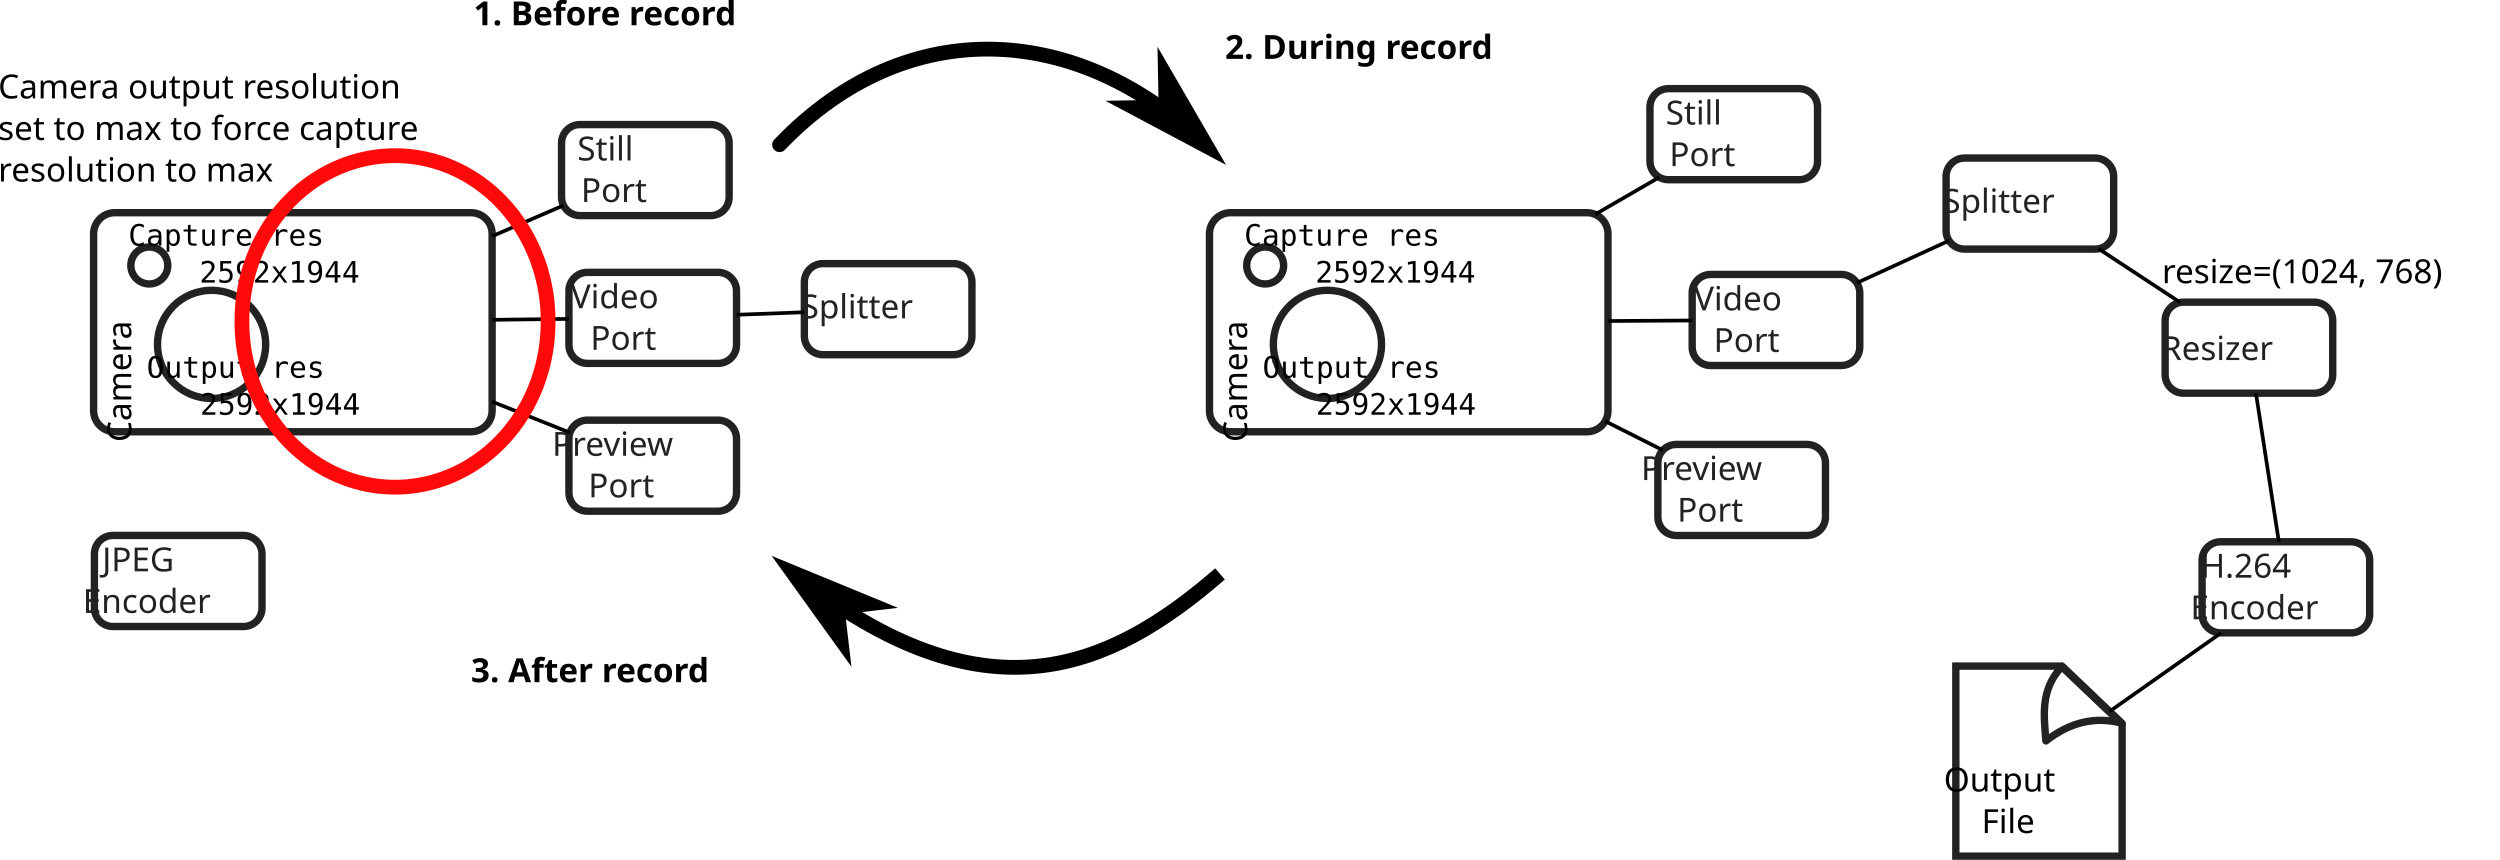
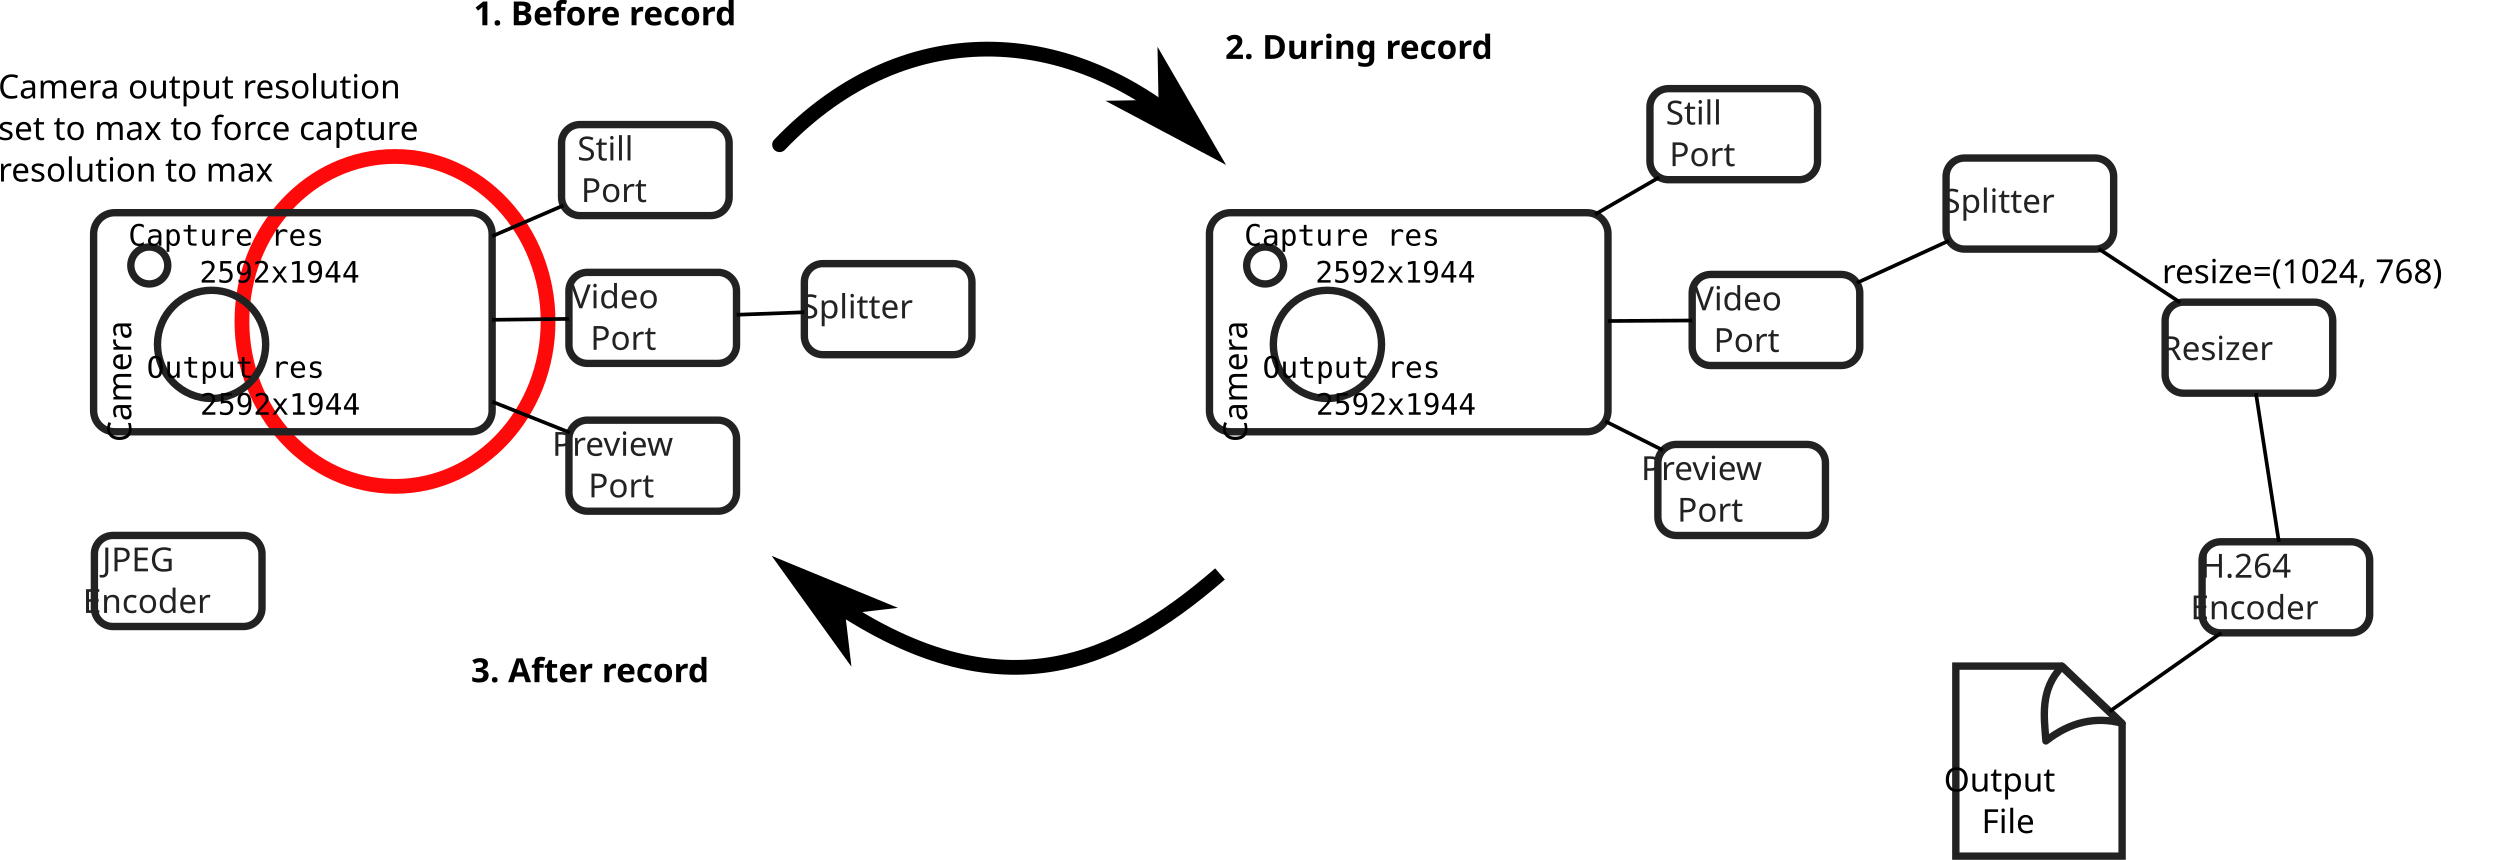
<svg xmlns="http://www.w3.org/2000/svg" width="676.61" height="232.708" id="svg7222" version="1.1">
  <defs id="defs7224">
    <marker orient="auto" refY="0" refX="0" id="Arrow1Mend" style="overflow:visible">
      <path id="path4771" d="M 0,0 5,-5 -12.5,0 5,5 0,0 z" style="fill-rule:evenodd;stroke:#000000;stroke-width:1pt" transform="matrix(-0.4,0,0,-0.4,-4,0)" />
    </marker>
  </defs>
  <g id="layer1" transform="translate(-10.23605,-56.58495)">
+     <path style="fill:none;stroke:#ff0a0a;stroke-width:4;stroke-linecap:round;stroke-linejoin:round;stroke-miterlimit:4;stroke-opacity:1;stroke-dasharray:none;stroke-dashoffset:0" id="path7410" d="m 160,102.005 c 0,24.656 -18.548,44.643 -41.429,44.643 -22.88,0 -41.429,-19.987 -41.429,-44.643 0,-24.656 18.548,-44.643 41.429,-44.643 22.88,0 41.429,19.987 41.429,44.643 z" transform="translate(-1.428571,41.57143)" />
    <g id="g3827" transform="translate(-19.14286,21.50254)">
      <rect ry="5" y="68.791" x="181.357" height="24.643" width="45.357" id="rect3764" style="fill:none;stroke:#222222;stroke-width:2;stroke-linecap:square;stroke-linejoin:miter;stroke-miterlimit:4;stroke-opacity:1;stroke-dasharray:none;stroke-dashoffset:0" />
      <text id="text3776" y="78.502" x="203.731" style="font-size:9px;font-style:normal;font-weight:normal;text-align:center;line-height:125%;letter-spacing:0px;word-spacing:0px;text-anchor:middle;fill:#222222;fill-opacity:1;stroke:none;font-family:Sans" xml:space="preserve">
        <tspan id="tspan3780" y="78.502" x="203.731">Still</tspan>
        <tspan y="89.752" x="203.731" id="tspan3863">Port</tspan>
      </text>
    </g>
    <g id="g3833" transform="translate(-17.14286,25.50254)">
      <rect style="fill:none;stroke:#222222;stroke-width:2;stroke-linecap:square;stroke-linejoin:miter;stroke-miterlimit:4;stroke-opacity:1;stroke-dasharray:none;stroke-dashoffset:0" id="rect3766" width="45.357" height="24.643" x="181.357" y="104.791" ry="5" />
      <text id="text3782" y="114.502" x="204.277" style="font-size:9px;font-style:normal;font-weight:normal;text-align:center;line-height:125%;letter-spacing:0px;word-spacing:0px;text-anchor:middle;fill:#222222;fill-opacity:1;stroke:none;font-family:Sans" xml:space="preserve">
        <tspan id="tspan3786" y="114.502" x="204.277">Video</tspan>
        <tspan y="125.752" x="204.277" id="tspan3867">Port</tspan>
      </text>
    </g>
    <g id="g3839" transform="translate(-17.14286,29.50254)">
      <rect ry="5" y="140.791" x="181.357" height="24.643" width="45.357" id="rect3768" style="fill:none;stroke:#222222;stroke-width:2;stroke-linecap:square;stroke-linejoin:miter;stroke-miterlimit:4;stroke-opacity:1;stroke-dasharray:none;stroke-dashoffset:0" />
      <text id="text3788" y="150.436" x="203.706" style="font-size:9px;font-style:normal;font-weight:normal;text-align:center;line-height:125%;letter-spacing:0px;word-spacing:0px;text-anchor:middle;fill:#222222;fill-opacity:1;stroke:none;font-family:Sans" xml:space="preserve">
        <tspan id="tspan3792" y="150.436" x="203.706">Preview</tspan>
        <tspan y="161.686" x="203.706" id="tspan3871">Port</tspan>
      </text>
    </g>
    <g transform="translate(-145.5696,132.7117)" id="g3847">
      <rect style="fill:none;stroke:#222222;stroke-width:2;stroke-linecap:square;stroke-linejoin:miter;stroke-miterlimit:4;stroke-opacity:1;stroke-dasharray:none;stroke-dashoffset:0" id="rect3849" width="45.357" height="24.643" x="181.357" y="68.791" ry="5" />
      <text xml:space="preserve" style="font-size:9px;font-style:normal;font-weight:normal;text-align:center;line-height:125%;letter-spacing:0px;word-spacing:0px;text-anchor:middle;fill:#222222;fill-opacity:1;stroke:none;font-family:Sans" x="203.731" y="78.502" id="text3851">
        <tspan x="203.731" y="78.502" id="tspan3855">JPEG</tspan>
        <tspan x="203.731" y="89.752" id="tspan3859">Encoder</tspan>
      </text>
    </g>
    <g id="g3873" transform="translate(424.859,134.426)">
      <rect ry="5" y="68.791" x="181.357" height="24.643" width="45.357" id="rect3875" style="fill:none;stroke:#222222;stroke-width:2;stroke-linecap:square;stroke-linejoin:miter;stroke-miterlimit:4;stroke-opacity:1;stroke-dasharray:none;stroke-dashoffset:0" />
      <text id="text3877" y="78.502" x="203.731" style="font-size:9px;font-style:normal;font-weight:normal;text-align:center;line-height:125%;letter-spacing:0px;word-spacing:0px;text-anchor:middle;fill:#222222;fill-opacity:1;stroke:none;font-family:Sans" xml:space="preserve">
        <tspan id="tspan3879" y="78.502" x="203.731">H.264</tspan>
        <tspan id="tspan3881" y="89.752" x="203.731">Encoder</tspan>
      </text>
    </g>
    <g id="g3906" transform="translate(-17.42675,41.14032)">
      <rect style="fill:none;stroke:#222222;stroke-width:2;stroke-linecap:square;stroke-linejoin:miter;stroke-miterlimit:4;stroke-opacity:1;stroke-dasharray:none;stroke-dashoffset:0" id="rect3885" width="45.357" height="24.643" x="245.357" y="86.791" ry="5" />
      <text xml:space="preserve" style="font-size:9px;font-style:normal;font-weight:normal;text-align:center;line-height:125%;letter-spacing:0px;word-spacing:0px;text-anchor:middle;fill:#222222;fill-opacity:1;stroke:none;font-family:Sans" x="267.743" y="101.595" id="text3887">
        <tspan x="267.743" y="101.595" id="tspan3891">Splitter</tspan>
      </text>
    </g>
    <g id="g3914" transform="translate(292.859,51.56889)">
      <rect ry="5" y="86.791" x="303.357" height="24.643" width="45.357" id="rect3897" style="fill:none;stroke:#222222;stroke-width:2;stroke-linecap:square;stroke-linejoin:miter;stroke-miterlimit:4;stroke-opacity:1;stroke-dasharray:none;stroke-dashoffset:0" />
      <text id="text3899" y="102.467" x="325.598" style="font-size:9px;font-style:normal;font-weight:normal;text-align:center;line-height:125%;letter-spacing:0px;word-spacing:0px;text-anchor:middle;fill:#222222;fill-opacity:1;stroke:none;font-family:Sans" xml:space="preserve">
        <tspan id="tspan3901" y="102.467" x="325.598">Resizer</tspan>
      </text>
    </g>
    <g transform="translate(14.85714,79.50254)" id="g3950">
      <rect ry="5.714" y="34.648" x="20.714" height="59.286" width="107.857" id="rect2985" style="fill:none;stroke:#222222;stroke-width:2;stroke-miterlimit:4;stroke-opacity:1;stroke-dasharray:none" />
-       <path transform="translate(-49.50001,-32.78572)" d="m 116.786,103.076 a 14.643,14.643 0 1 1 -29.286,0 14.643,14.643 0 1 1 29.286,0 z" id="path3755" style="fill:none;stroke:#222222;stroke-width:2;stroke-linecap:square;stroke-linejoin:miter;stroke-miterlimit:4;stroke-opacity:1;stroke-dasharray:none;stroke-dashoffset:0" />
+       <path transform="translate(-49.50001,-32.78572)" d="m 116.786,103.076 c 0,8.087 -6.556,14.643 -14.643,14.643 -8.087,0 -14.643,-6.556 -14.643,-14.643 0,-8.087 6.556,-14.643 14.643,-14.643 8.087,0 14.643,6.556 14.643,14.643 z" id="path3755" style="fill:none;stroke:#222222;stroke-width:2;stroke-linecap:square;stroke-linejoin:miter;stroke-miterlimit:4;stroke-opacity:1;stroke-dasharray:none;stroke-dashoffset:0" />
      <rect ry="5" y="43.934" x="30.786" height="10" width="10" id="rect3757" style="fill:none;stroke:#222222;stroke-width:2;stroke-linecap:square;stroke-linejoin:miter;stroke-miterlimit:4;stroke-opacity:1;stroke-dasharray:none;stroke-dashoffset:0" />
      <text id="text3919" y="43.565" x="126.43" style="font-size:8px;font-style:normal;font-variant:normal;font-weight:normal;font-stretch:normal;text-align:end;line-height:125%;letter-spacing:0px;word-spacing:0px;text-anchor:end;fill:#000000;fill-opacity:1;stroke:none;font-family:Monospace;-inkscape-font-specification:Monospace" xml:space="preserve">
        <tspan id="tspan3923" y="43.565" x="126.43">Capture res</tspan>
        <tspan id="tspan3925" y="53.565" x="126.43">2592x1944</tspan>
      </text>
      <text id="text3927" y="79.324" x="126.585" style="font-size:8px;font-style:normal;font-variant:normal;font-weight:normal;font-stretch:normal;text-align:end;line-height:125%;letter-spacing:0px;word-spacing:0px;text-anchor:end;fill:#000000;fill-opacity:1;stroke:none;font-family:Monospace;-inkscape-font-specification:Monospace" xml:space="preserve">
        <tspan id="tspan3931" y="79.324" x="126.585">Output res</tspan>
        <tspan id="tspan3933" y="89.324" x="126.585">2592x1944</tspan>
      </text>
      <text transform="matrix(0,-1,1,0,0,0)" id="text3944" y="30.897" x="-72.11" style="font-size:9px;font-style:normal;font-weight:normal;text-align:center;line-height:125%;letter-spacing:0px;word-spacing:0px;text-anchor:middle;fill:#000000;fill-opacity:1;stroke:none;font-family:Sans" xml:space="preserve">
        <tspan y="30.897" x="-72.11" id="tspan3946">Camera</tspan>
      </text>
    </g>
    <path style="fill:none;stroke:#000000;stroke-width:1px;stroke-linecap:butt;stroke-linejoin:miter;stroke-opacity:1" d="m 143.429,120.514 19.312,-8.336" id="path3963" />
    <path style="fill:none;stroke:#000000;stroke-width:1px;stroke-linecap:butt;stroke-linejoin:miter;stroke-opacity:1" d="m 143.429,143.141 20.786,-0.252" id="path3965" />
    <path style="fill:none;stroke:#000000;stroke-width:1px;stroke-linecap:butt;stroke-linejoin:miter;stroke-opacity:1" d="m 143.429,165.29 21.05,8.391" id="path3969" />
    <g id="g3997" transform="translate(426.7143,85.21682)">
      <g transform="translate(-10,20.71429)" id="g3987">
        <path style="fill:none;stroke:#222222;stroke-width:2;stroke-linecap:square;stroke-linejoin:miter;stroke-miterlimit:4;stroke-opacity:1;stroke-dashoffset:0" d="m 122.857,130.934 28.5,0 16.5,15.714 0,35.714 -45,0 z" id="rect3971" />
        <path style="fill:none;stroke:#222222;stroke-width:2;stroke-linecap:butt;stroke-linejoin:round;stroke-miterlimit:4;stroke-opacity:1;stroke-dasharray:none" d="m 151.649,130.977 c -6.093,6.294 -4.896,13.611 -4.419,20.203 6.713,-5.226 13.532,-6.639 20.582,-4.798 z" id="path3974" />
      </g>
      <text id="text3991" y="185.576" x="135.214" style="font-size:9px;font-style:normal;font-weight:normal;text-align:center;line-height:125%;letter-spacing:0px;word-spacing:0px;text-anchor:middle;fill:#000000;fill-opacity:1;stroke:none;font-family:Sans" xml:space="preserve">
        <tspan y="185.576" x="135.214" id="tspan3993">Output</tspan>
        <tspan id="tspan3995" y="196.826" x="135.214">File</tspan>
      </text>
    </g>
-     <path style="fill:none;stroke:#ff0a0a;stroke-width:4;stroke-linecap:round;stroke-linejoin:round;stroke-miterlimit:4;stroke-opacity:1;stroke-dasharray:none;stroke-dashoffset:0" id="path7410" d="m 160,102.005 a 41.429,44.643 0 1 1 -82.857,0 41.429,44.643 0 1 1 82.857,0 z" transform="translate(-1.428571,41.57143)" />
    <text xml:space="preserve" style="font-size:9px;font-style:normal;font-weight:normal;text-align:start;line-height:125%;letter-spacing:0px;word-spacing:0px;text-anchor:start;fill:#000000;fill-opacity:1;stroke:none;font-family:Sans" x="9.748" y="83.219" id="text7412">
      <tspan x="9.748" y="83.219" id="tspan7416">Camera output resolution</tspan>
      <tspan x="9.748" y="94.469" id="tspan7420">set to max to force capture</tspan>
      <tspan x="9.748" y="105.719" id="tspan7422">resolution to max</tspan>
    </text>
    <g transform="translate(275.4286,11.78825)" id="g7469">
      <rect style="fill:none;stroke:#222222;stroke-width:2;stroke-linecap:square;stroke-linejoin:miter;stroke-miterlimit:4;stroke-opacity:1;stroke-dasharray:none;stroke-dashoffset:0" id="rect7471" width="45.357" height="24.643" x="181.357" y="68.791" ry="5" />
      <text xml:space="preserve" style="font-size:9px;font-style:normal;font-weight:normal;text-align:center;line-height:125%;letter-spacing:0px;word-spacing:0px;text-anchor:middle;fill:#222222;fill-opacity:1;stroke:none;font-family:Sans" x="203.731" y="78.502" id="text7473">
        <tspan x="203.731" y="78.502" id="tspan7475">Still</tspan>
        <tspan id="tspan7477" x="203.731" y="89.752">Port</tspan>
      </text>
    </g>
    <g transform="translate(286.8571,26.07397)" id="g7479">
      <rect ry="5" y="104.791" x="181.357" height="24.643" width="45.357" id="rect7481" style="fill:none;stroke:#222222;stroke-width:2;stroke-linecap:square;stroke-linejoin:miter;stroke-miterlimit:4;stroke-opacity:1;stroke-dasharray:none;stroke-dashoffset:0" />
      <text xml:space="preserve" style="font-size:9px;font-style:normal;font-weight:normal;text-align:center;line-height:125%;letter-spacing:0px;word-spacing:0px;text-anchor:middle;fill:#222222;fill-opacity:1;stroke:none;font-family:Sans" x="204.277" y="114.502" id="text7483">
        <tspan x="204.277" y="114.502" id="tspan7485">Video</tspan>
        <tspan id="tspan7487" x="204.277" y="125.752">Port</tspan>
      </text>
    </g>
    <g transform="translate(277.5714,36.07397)" id="g7489">
      <rect style="fill:none;stroke:#222222;stroke-width:2;stroke-linecap:square;stroke-linejoin:miter;stroke-miterlimit:4;stroke-opacity:1;stroke-dasharray:none;stroke-dashoffset:0" id="rect7491" width="45.357" height="24.643" x="181.357" y="140.791" ry="5" />
      <text xml:space="preserve" style="font-size:9px;font-style:normal;font-weight:normal;text-align:center;line-height:125%;letter-spacing:0px;word-spacing:0px;text-anchor:middle;fill:#222222;fill-opacity:1;stroke:none;font-family:Sans" x="203.706" y="150.436" id="text7493">
        <tspan x="203.706" y="150.436" id="tspan7495">Preview</tspan>
        <tspan id="tspan7497" x="203.706" y="161.686">Port</tspan>
      </text>
    </g>
    <g id="g7499" transform="translate(316.8571,79.50254)">
      <rect style="fill:none;stroke:#222222;stroke-width:2;stroke-miterlimit:4;stroke-opacity:1;stroke-dasharray:none" id="rect7501" width="107.857" height="59.286" x="20.714" y="34.648" ry="5.714" />
-       <path style="fill:none;stroke:#222222;stroke-width:2;stroke-linecap:square;stroke-linejoin:miter;stroke-miterlimit:4;stroke-opacity:1;stroke-dasharray:none;stroke-dashoffset:0" id="path7503" d="m 116.786,103.076 a 14.643,14.643 0 1 1 -29.286,0 14.643,14.643 0 1 1 29.286,0 z" transform="translate(-49.50001,-32.78572)" />
+       <path style="fill:none;stroke:#222222;stroke-width:2;stroke-linecap:square;stroke-linejoin:miter;stroke-miterlimit:4;stroke-opacity:1;stroke-dasharray:none;stroke-dashoffset:0" id="path7503" d="m 116.786,103.076 c 0,8.087 -6.556,14.643 -14.643,14.643 -8.087,0 -14.643,-6.556 -14.643,-14.643 0,-8.087 6.556,-14.643 14.643,-14.643 8.087,0 14.643,6.556 14.643,14.643 z" transform="translate(-49.50001,-32.78572)" />
      <rect style="fill:none;stroke:#222222;stroke-width:2;stroke-linecap:square;stroke-linejoin:miter;stroke-miterlimit:4;stroke-opacity:1;stroke-dasharray:none;stroke-dashoffset:0" id="rect7505" width="10" height="10" x="30.786" y="43.934" ry="5" />
      <text xml:space="preserve" style="font-size:8px;font-style:normal;font-variant:normal;font-weight:normal;font-stretch:normal;text-align:end;line-height:125%;letter-spacing:0px;word-spacing:0px;text-anchor:end;fill:#000000;fill-opacity:1;stroke:none;font-family:Monospace;-inkscape-font-specification:Monospace" x="126.43" y="43.565" id="text7507">
        <tspan x="126.43" y="43.565" id="tspan7509">Capture res</tspan>
        <tspan x="126.43" y="53.565" id="tspan7511">2592x1944</tspan>
      </text>
      <text xml:space="preserve" style="font-size:8px;font-style:normal;font-variant:normal;font-weight:normal;font-stretch:normal;text-align:end;line-height:125%;letter-spacing:0px;word-spacing:0px;text-anchor:end;fill:#000000;fill-opacity:1;stroke:none;font-family:Monospace;-inkscape-font-specification:Monospace" x="126.585" y="79.324" id="text7513">
        <tspan x="126.585" y="79.324" id="tspan7515">Output res</tspan>
        <tspan x="126.585" y="89.324" id="tspan7517">2592x1944</tspan>
      </text>
      <text xml:space="preserve" style="font-size:9px;font-style:normal;font-weight:normal;text-align:center;line-height:125%;letter-spacing:0px;word-spacing:0px;text-anchor:middle;fill:#000000;fill-opacity:1;stroke:none;font-family:Sans" x="-72.11" y="30.897" id="text7519" transform="matrix(0,-1,1,0,0,0)">
        <tspan id="tspan7521" x="-72.11" y="30.897">Camera</tspan>
      </text>
    </g>
    <path style="fill:none;stroke:#000000;stroke-width:1px;stroke-linecap:butt;stroke-linejoin:miter;stroke-opacity:1" d="m 209.571,141.774 18.359,-0.681" id="path7539" />
    <g transform="translate(291.5732,12.56889)" id="g7541">
      <rect ry="5" y="86.791" x="245.357" height="24.643" width="45.357" id="rect7543" style="fill:none;stroke:#222222;stroke-width:2;stroke-linecap:square;stroke-linejoin:miter;stroke-miterlimit:4;stroke-opacity:1;stroke-dasharray:none;stroke-dashoffset:0" />
      <text id="text7545" y="101.595" x="267.743" style="font-size:9px;font-style:normal;font-weight:normal;text-align:center;line-height:125%;letter-spacing:0px;word-spacing:0px;text-anchor:middle;fill:#222222;fill-opacity:1;stroke:none;font-family:Sans" xml:space="preserve">
        <tspan id="tspan7547" y="101.595" x="267.743">Splitter</tspan>
      </text>
    </g>
    <path style="fill:none;stroke:#000000;stroke-width:1px;stroke-linecap:butt;stroke-linejoin:miter;stroke-opacity:1" d="m 441.954,114.603 17.348,-10.037" id="path7549" />
    <path style="fill:none;stroke:#000000;stroke-width:1px;stroke-linecap:butt;stroke-linejoin:miter;stroke-opacity:1" d="m 445.429,143.464 22.786,-0.139" id="path7551" />
    <path style="fill:none;stroke:#000000;stroke-width:1px;stroke-linecap:butt;stroke-linejoin:miter;stroke-opacity:1" d="m 444.669,170.578 15.609,7.863" id="path7553" />
    <path style="fill:none;stroke:#000000;stroke-width:1px;stroke-linecap:butt;stroke-linejoin:miter;stroke-opacity:1" d="m 512.777,133.153 24.947,-11.438" id="path7555" />
    <path style="fill:none;stroke:#000000;stroke-width:1px;stroke-linecap:butt;stroke-linejoin:miter;stroke-opacity:1" d="m 578.211,123.918 22.082,14.526" id="path7557" />
    <path style="fill:none;stroke:#000000;stroke-width:1px;stroke-linecap:butt;stroke-linejoin:miter;stroke-opacity:1" d="m 620.794,163.003 6.2,40.214" id="path7561" />
    <path style="fill:none;stroke:#000000;stroke-width:1px;stroke-linecap:butt;stroke-linejoin:miter;stroke-opacity:1" d="m 611.392,227.86 -30.209,21.266" id="path7563" />
    <text xml:space="preserve" style="font-size:9px;font-style:normal;font-weight:normal;text-align:center;line-height:125%;letter-spacing:0px;word-spacing:0px;text-anchor:middle;fill:#000000;fill-opacity:1;stroke:none;font-family:Sans" x="639.165" y="133.232" id="text7565">
      <tspan x="639.165" y="133.232" id="tspan7571">resize=(1024, 768)</tspan>
    </text>
    <text xml:space="preserve" style="font-size:9px;font-style:normal;font-weight:bold;text-align:center;line-height:125%;letter-spacing:0px;word-spacing:0px;text-anchor:middle;fill:#000000;fill-opacity:1;stroke:none;font-family:Sans;-inkscape-font-specification:Sans Bold" x="179.807" y="63.423" id="text7577">
      <tspan id="tspan7579" x="179.807" y="63.423">1. Before record</tspan>
    </text>
    <text xml:space="preserve" style="font-size:9px;font-style:normal;font-weight:bold;text-align:center;line-height:125%;letter-spacing:0px;word-spacing:0px;text-anchor:middle;fill:#000000;fill-opacity:1;stroke:none;font-family:Sans;-inkscape-font-specification:Sans Bold" x="383.858" y="72.514" id="text7581">
      <tspan id="tspan7583" x="383.858" y="72.514">2. During record</tspan>
    </text>
    <text xml:space="preserve" style="font-size:9px;font-style:normal;font-weight:bold;text-align:center;line-height:125%;letter-spacing:0px;word-spacing:0px;text-anchor:middle;fill:#000000;fill-opacity:1;stroke:none;font-family:Sans;-inkscape-font-specification:Sans Bold" x="175.767" y="241.21" id="text7585">
      <tspan id="tspan7587" x="175.767" y="241.21">3. After record</tspan>
    </text>
    <path style="fill:none;stroke:#000000;stroke-width:4;stroke-linecap:round;stroke-linejoin:miter;stroke-miterlimit:4;stroke-opacity:1;stroke-dasharray:none;marker-end:url(#Arrow1Mend)" d="m 221.223,95.748 c 34.69,-36.258 81.247,-32.678 115.157,0" id="path7589" />
    <path style="fill:none;stroke:#000000;stroke-width:4;stroke-linecap:butt;stroke-linejoin:miter;stroke-miterlimit:4;stroke-opacity:1;stroke-dasharray:none;marker-end:url(#Arrow1Mend)" d="m 340.421,211.915 c -30.044,26.067 -63.783,40.59 -115.157,0" id="path7591" />
  </g>
</svg>
